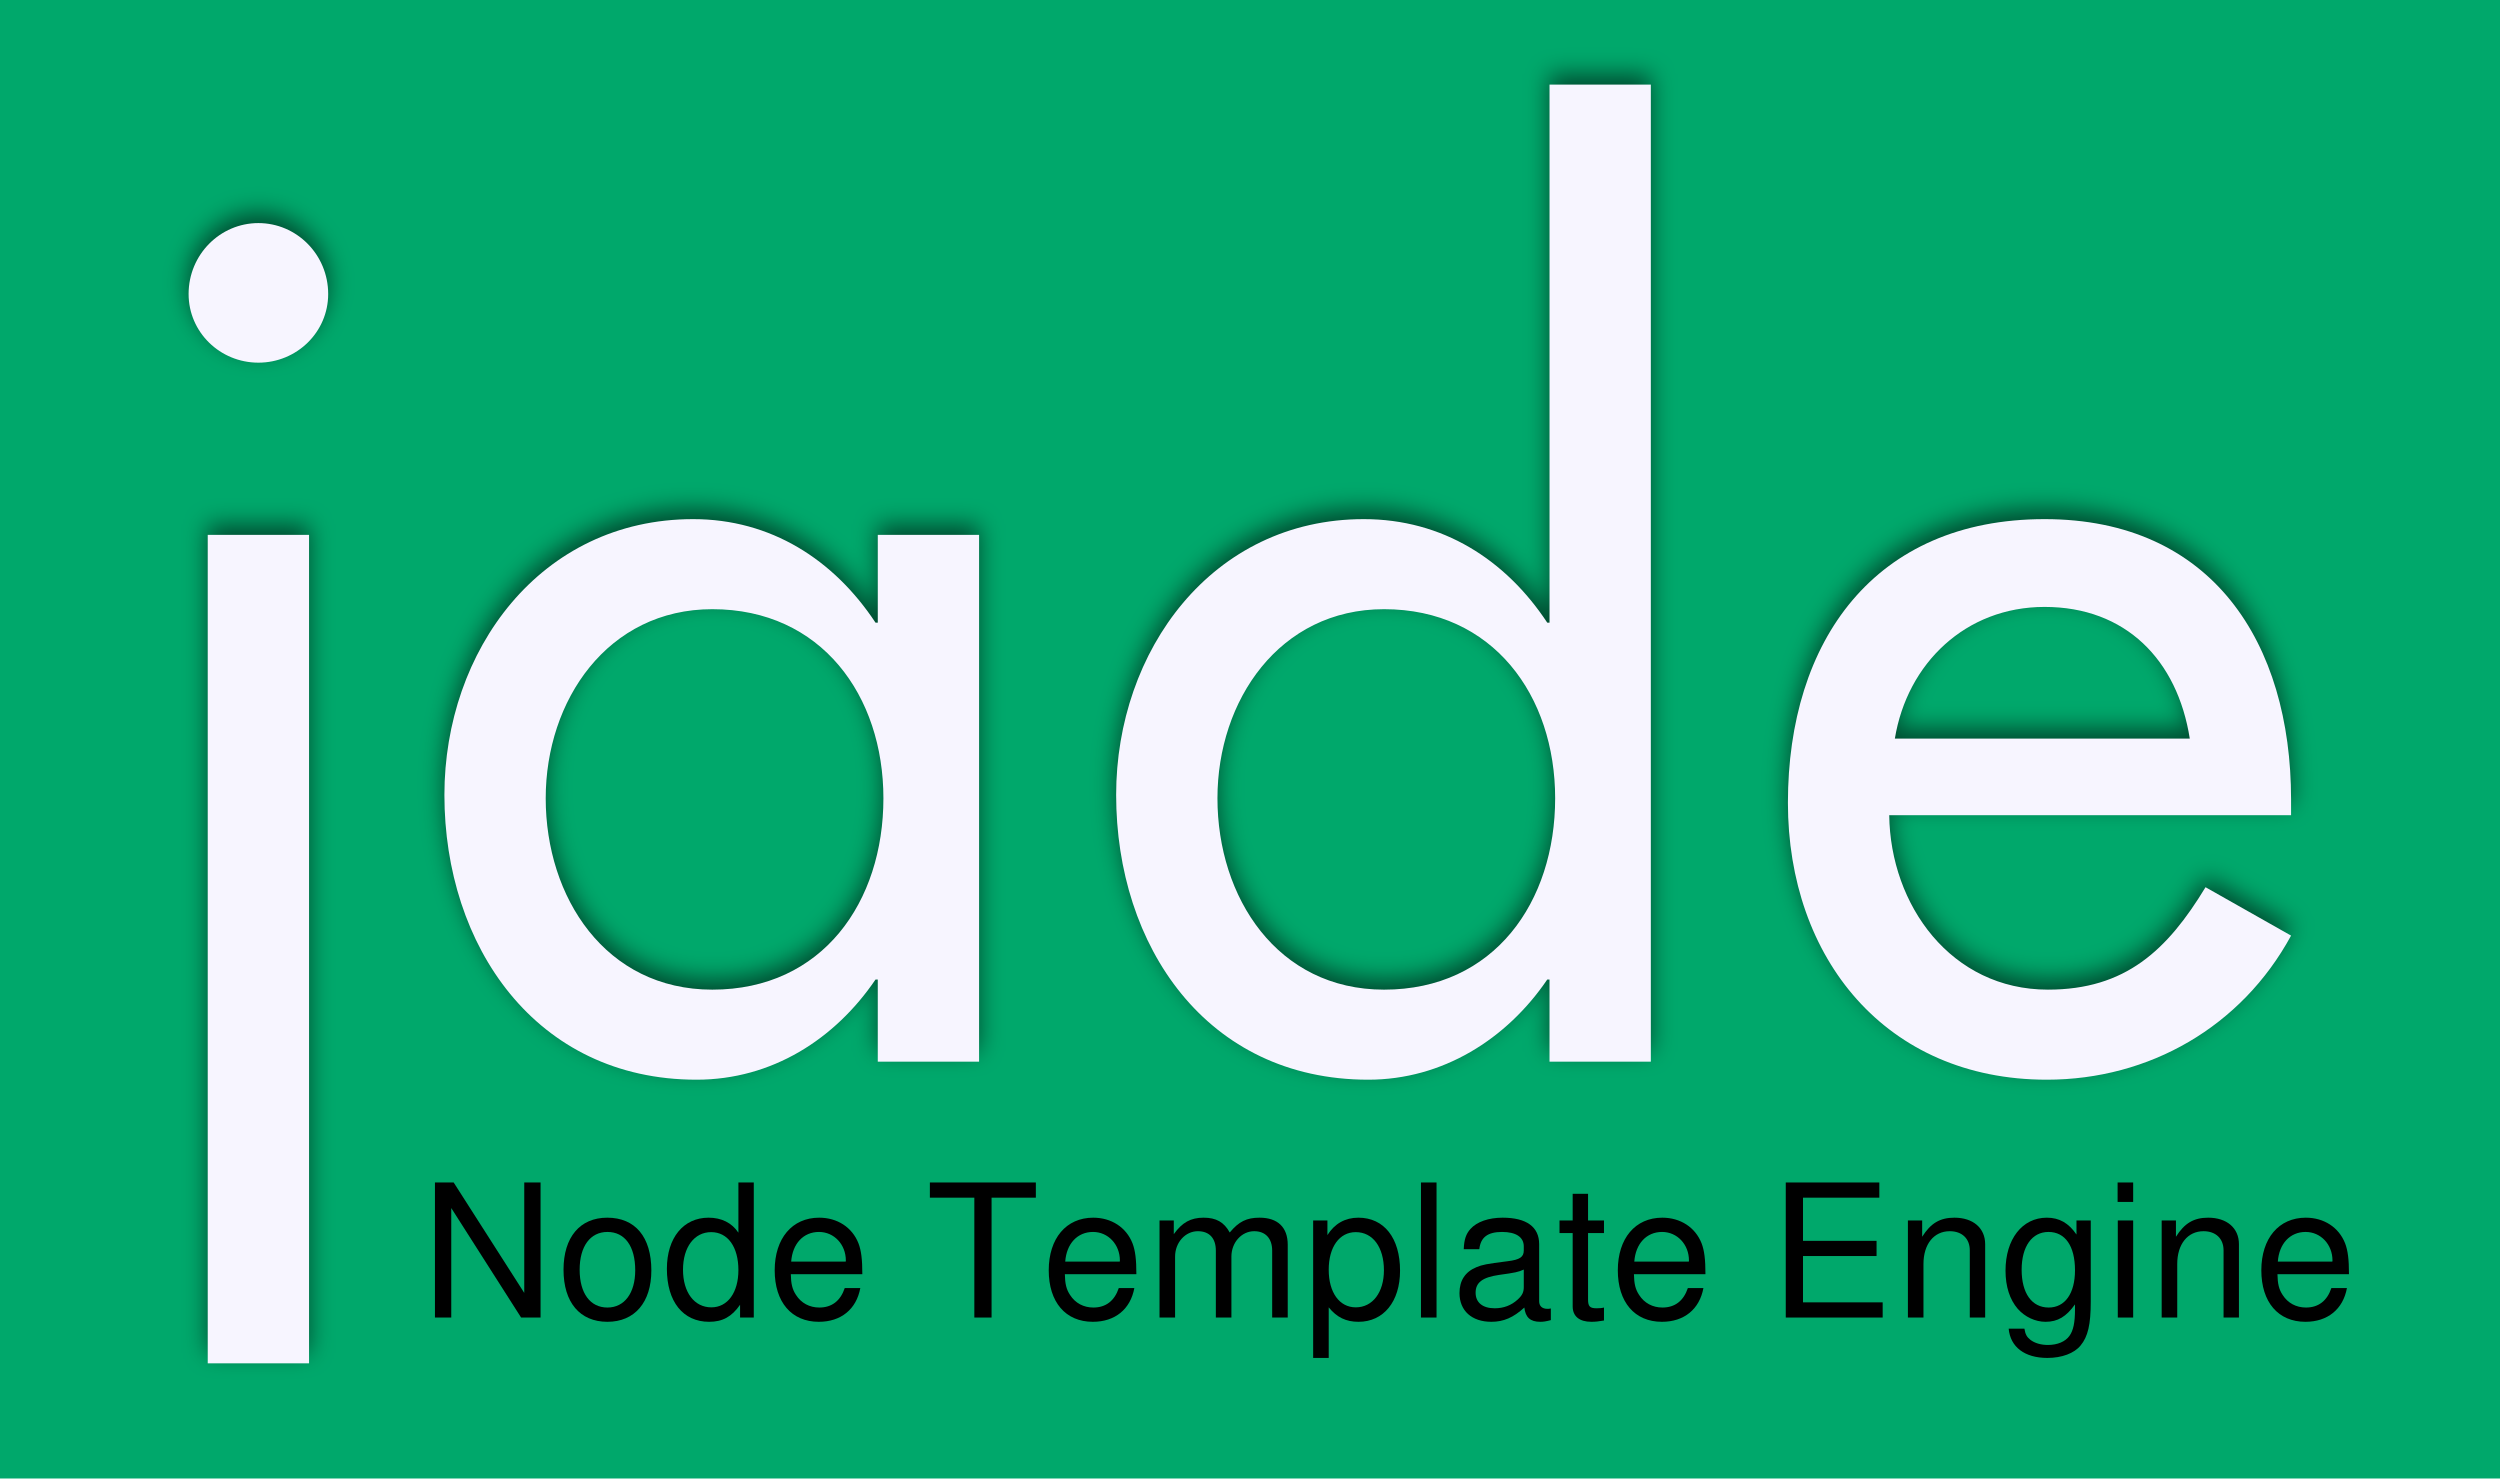
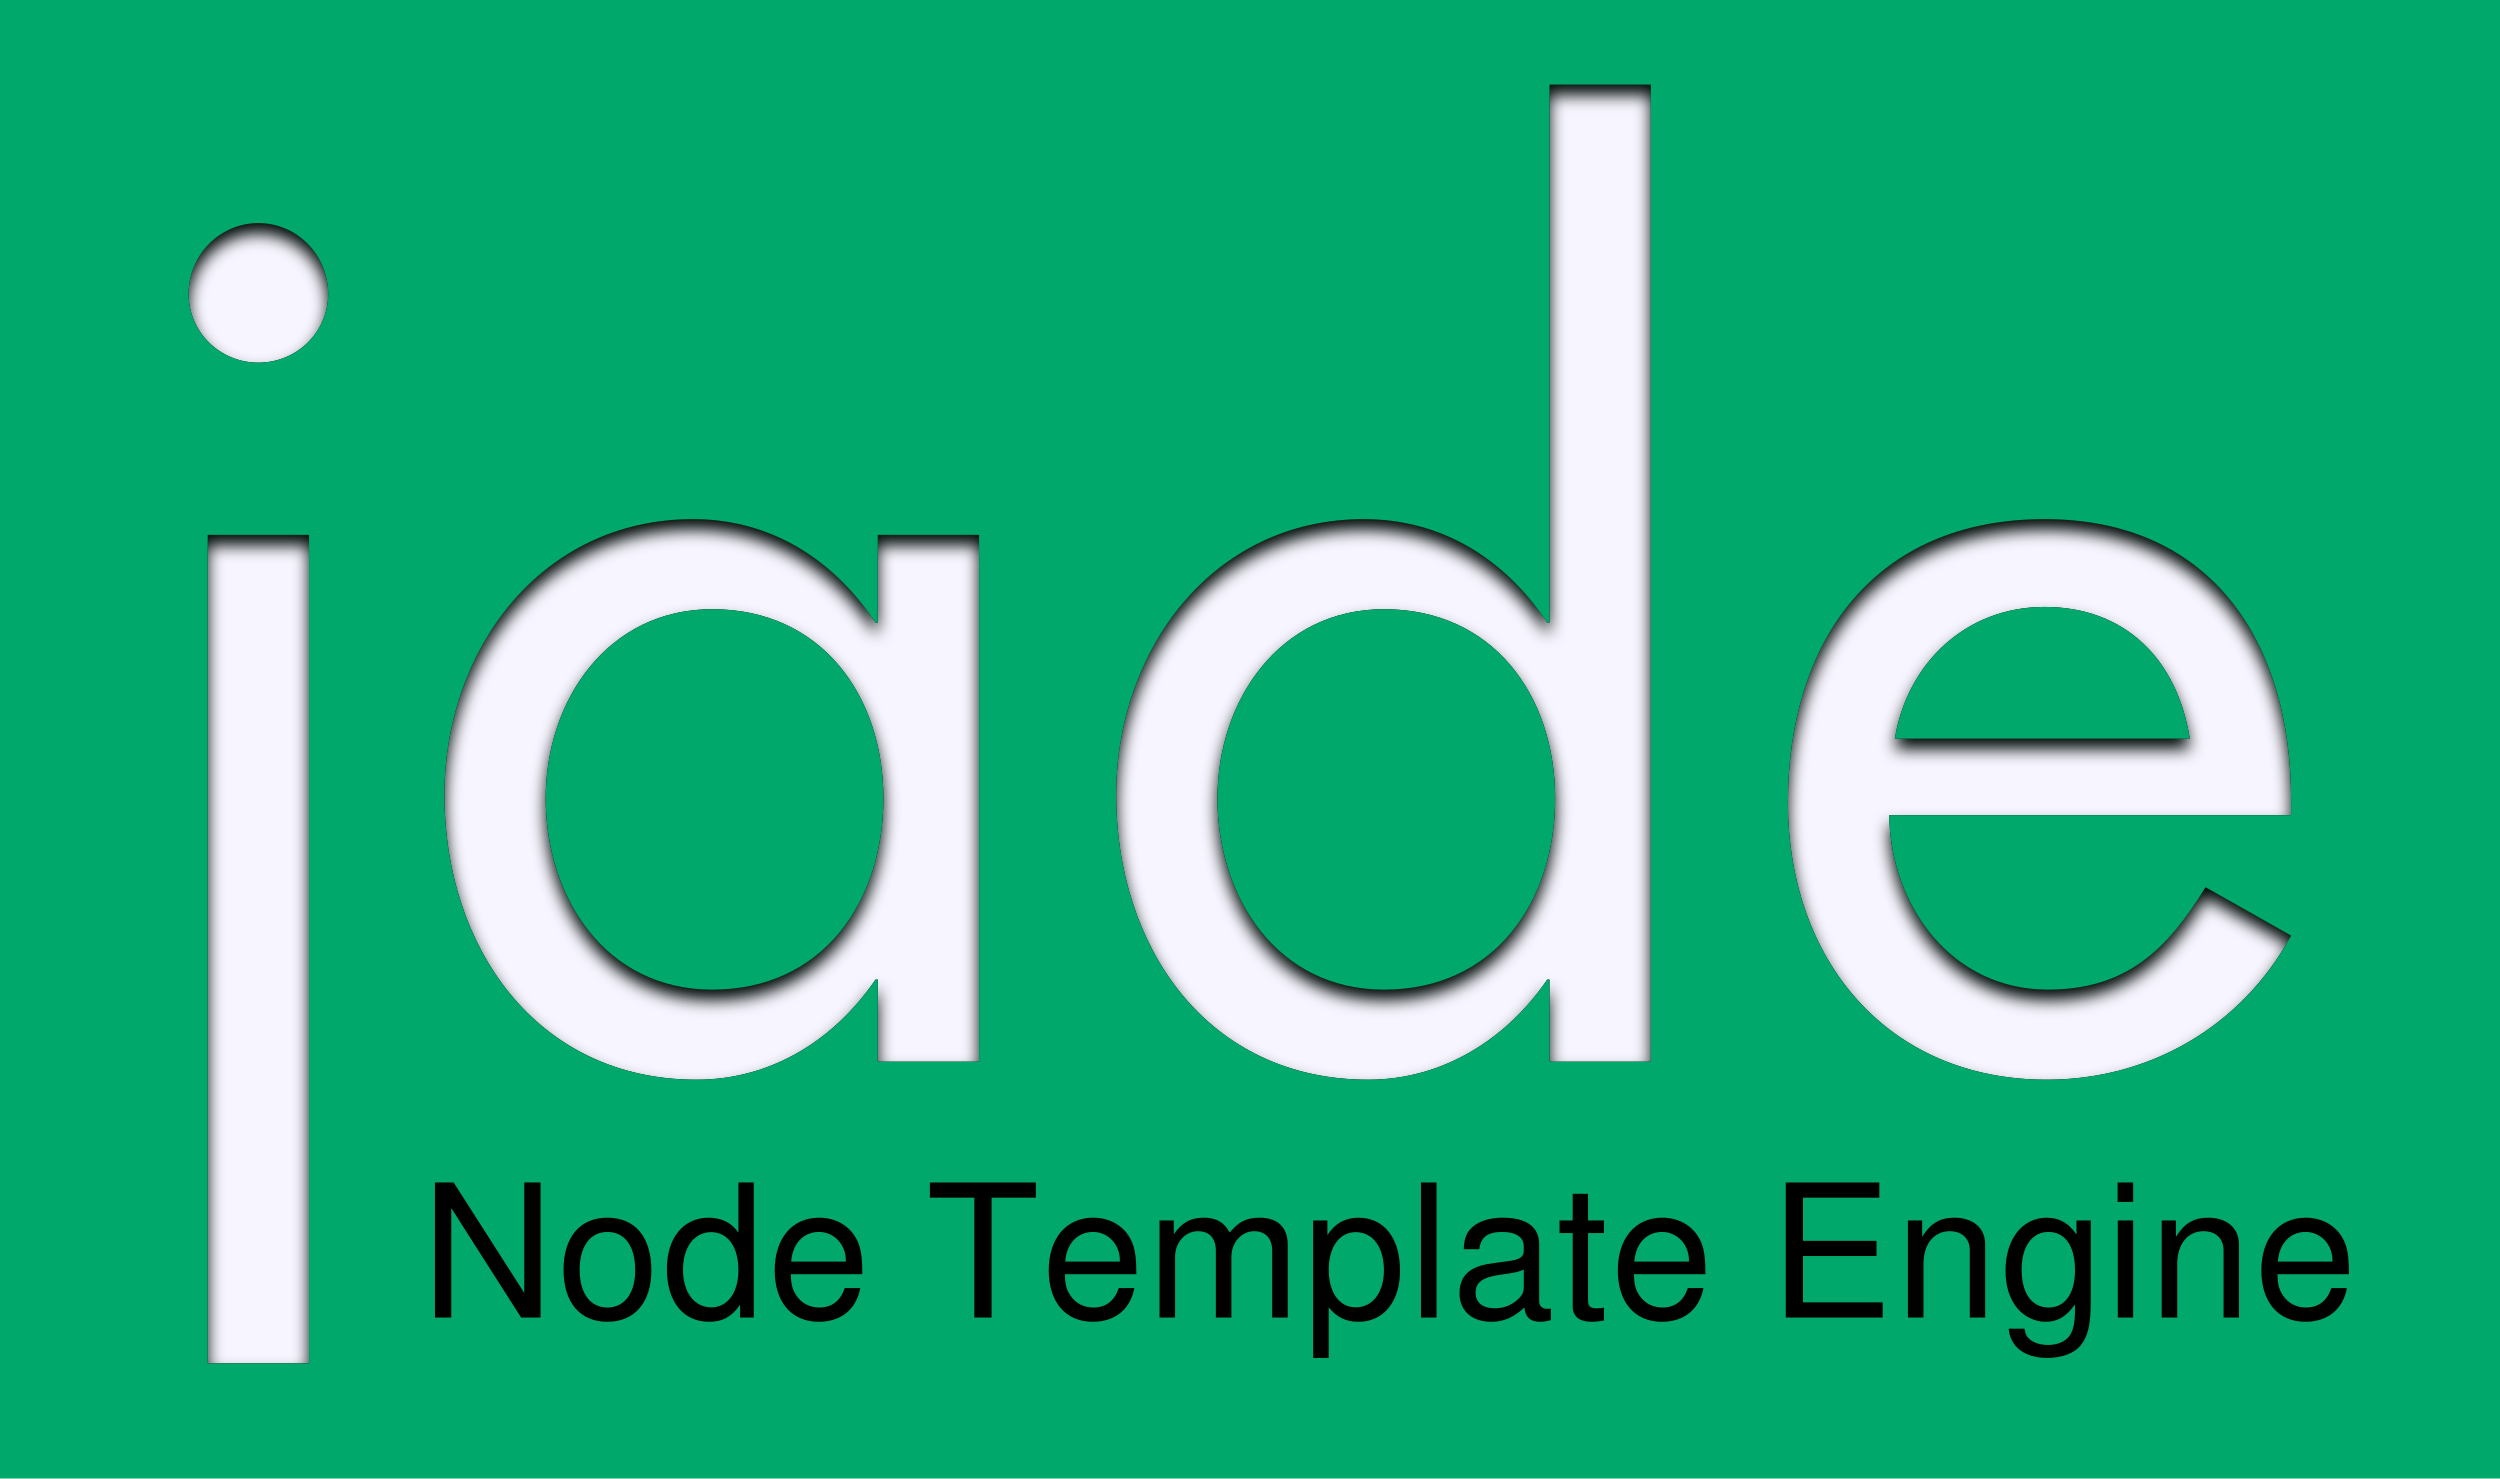
<svg xmlns="http://www.w3.org/2000/svg" width="245.866" height="145.404" id="svg2" version="1.1">
  <defs id="defs4">
-     <filter id="filter3863" color-interpolation-filters="sRGB">
-       <feFlood id="feFlood3865" flood-opacity="0.556" flood-color="rgb(0,0,0)" result="flood" />
-       <feComposite id="feComposite3867" in2="SourceGraphic" in="flood" operator="in" result="composite1" />
-       <feGaussianBlur id="feGaussianBlur3869" stdDeviation="1.02" result="blur" />
-       <feOffset id="feOffset3871" dx="0" dy="-0.87" result="offset" />
-       <feComposite id="feComposite3873" operator="over" result="composite2" in="SourceGraphic" in2="offset" />
+     <filter id="filter3045" color-interpolation-filters="sRGB">
+       <feGaussianBlur id="feGaussianBlur3047" stdDeviation="0.7" result="result8" />
+       <feOffset id="feOffset3049" dx="0" dy="0.9" result="result11" />
+       <feComposite id="feComposite3051" in2="result11" result="result6" in="SourceGraphic" operator="in" />
+       <feFlood id="feFlood3053" result="result10" in="result6" flood-opacity="0.941" flood-color="rgb(0,0,0)" />
+       <feBlend id="feBlend3055" in2="result10" mode="normal" in="result6" result="result12" />
+       <feComposite id="feComposite3057" in2="SourceGraphic" result="result2" operator="in" />
    </filter>
  </defs>
  <g id="layer1" transform="translate(-672.5732,-691.0052)">
    <rect style="fill:#00a86b;fill-opacity:1;stroke:none" id="rect4057" width="248.185" height="146.376" x="672.573" y="690.034" />
-     <g style="font-size:60.635px;font-style:normal;font-variant:normal;font-weight:normal;font-stretch:normal;line-height:125%;letter-spacing:3.9px;word-spacing:0px;fill:#f7f5ff;fill-opacity:1;stroke:none;filter:url(#filter3863);font-family:Merriweather;-inkscape-font-specification:Merriweather" id="text3015" transform="matrix(1.138849,0,0,1.138849,-93.09022,-116.3084)">
+     <g style="font-size:60.635px;font-style:normal;font-variant:normal;font-weight:normal;font-stretch:normal;line-height:125%;letter-spacing:3.9px;word-spacing:0px;fill:#f7f5ff;fill-opacity:1;stroke:none;font-family:Merriweather;-inkscape-font-specification:Merriweather;filter:url(#filter3045)" id="text3015" transform="matrix(1.138849,0,0,1.138849,-93.09022,-116.3084)">
      <path d="m 699.001,755.076 -8.749,0 0,71.544 8.749,0 0,-71.544 m -4.374,-26.926 c -3.305,0 -6.027,2.722 -6.027,6.124 0,3.305 2.722,5.93 6.027,5.93 3.305,0 6.027,-2.625 6.027,-5.93 0,-3.402 -2.722,-6.124 -6.027,-6.124" style="font-size:97.207px;font-weight:500;text-align:start;line-height:125%;writing-mode:lr-tb;text-anchor:start;fill:#f7f5ff;font-family:Futura Std;-inkscape-font-specification:Futura Std Medium;fill-opacity:1" id="path3896" />
      <path d="m 733.826,794.348 c -9.235,0 -14.387,-7.971 -14.387,-16.525 0,-8.457 5.346,-16.331 14.387,-16.331 9.429,0 14.775,7.485 14.775,16.331 0,8.943 -5.249,16.525 -14.775,16.525 m 23.038,-39.272 -8.749,0 0,7.582 -0.194,0 c -3.597,-5.444 -9.04,-8.943 -15.748,-8.943 -13.22,0 -21.483,11.373 -21.483,23.816 0,13.026 7.874,24.593 21.774,24.593 6.513,0 11.956,-3.499 15.456,-8.651 l 0.194,0 0,7.096 8.749,0 0,-45.493" style="font-size:97.207px;font-weight:500;text-align:start;line-height:125%;writing-mode:lr-tb;text-anchor:start;fill:#f7f5ff;font-family:Futura Std;-inkscape-font-specification:Futura Std Medium;fill-opacity:1" id="path3898" />
      <path d="m 791.835,794.348 c -9.235,0 -14.387,-7.971 -14.387,-16.525 0,-8.457 5.346,-16.331 14.387,-16.331 9.429,0 14.775,7.485 14.775,16.331 0,8.943 -5.249,16.525 -14.775,16.525 m 14.289,6.221 8.749,0 0,-84.376 -8.749,0 0,46.465 -0.194,0 c -3.597,-5.444 -9.04,-8.943 -15.845,-8.943 -13.123,0 -21.386,11.373 -21.386,23.816 0,13.026 7.777,24.593 21.774,24.593 6.416,0 11.956,-3.499 15.456,-8.651 l 0.194,0 0,7.096" style="font-size:97.207px;font-weight:500;text-align:start;line-height:125%;writing-mode:lr-tb;text-anchor:start;fill:#f7f5ff;font-family:Futura Std;-inkscape-font-specification:Futura Std Medium;fill-opacity:1" id="path3900" />
      <path d="m 870.161,779.281 0,-1.361 c 0,-13.512 -6.805,-24.205 -21.288,-24.205 -14.678,0 -22.163,10.498 -22.163,24.496 0,13.415 8.457,23.913 22.358,23.913 8.846,0 16.817,-4.569 21.094,-12.443 l -7.388,-4.18 c -3.305,5.444 -6.902,8.846 -13.609,8.846 -8.36,0 -13.609,-7.291 -13.706,-15.067 l 34.703,0 m -34.217,-6.61 c 1.069,-6.513 6.124,-11.373 12.929,-11.373 6.999,0 11.47,4.569 12.54,11.373 l -25.468,0" style="font-size:97.207px;font-weight:500;text-align:start;line-height:125%;writing-mode:lr-tb;text-anchor:start;fill:#f7f5ff;font-family:Futura Std;-inkscape-font-specification:Futura Std Medium;fill-opacity:1" id="path3902" />
    </g>
    <g transform="matrix(1.138849,0,0,1.138849,670.4442,697.001)" style="font-size:40px;font-style:normal;font-variant:normal;font-weight:normal;font-stretch:normal;line-height:125%;letter-spacing:0px;word-spacing:0px;fill:#000000;fill-opacity:1;stroke:none;font-family:Merriweather;-inkscape-font-specification:Merriweather" id="text3887">
      <path d="m 48.55,96.849 -1.408,0 0,9.536 -6.096,-9.536 -1.616,0 0,11.664 1.408,0 0,-9.456 6.032,9.456 1.68,0 0,-11.664" style="font-size:16px;letter-spacing:0.18px;font-family:Nimbus Sans L;-inkscape-font-specification:Nimbus Sans L;fill:#000000;fill-opacity:1" id="path3944" />
      <path d="m 54.309,99.889 c -2.352,0 -3.776,1.68 -3.776,4.496 0,2.816 1.408,4.496 3.792,4.496 2.352,0 3.792,-1.68 3.792,-4.432 0,-2.896 -1.392,-4.56 -3.808,-4.56 m 0.016,1.232 c 1.504,0 2.4,1.232 2.4,3.312 0,1.968 -0.928,3.216 -2.4,3.216 -1.488,0 -2.4,-1.232 -2.4,-3.264 0,-2.016 0.912,-3.264 2.4,-3.264" style="font-size:16px;letter-spacing:0.18px;font-family:Nimbus Sans L;-inkscape-font-specification:Nimbus Sans L;fill:#000000;fill-opacity:1" id="path3946" />
      <path d="m 66.963,96.849 -1.328,0 0,4.336 c -0.56,-0.848 -1.456,-1.296 -2.576,-1.296 -2.176,0 -3.6,1.744 -3.6,4.416 0,2.832 1.392,4.576 3.648,4.576 1.152,0 1.952,-0.432 2.672,-1.472 l 0,1.104 1.184,0 0,-11.664 m -3.68,4.288 c 1.44,0 2.352,1.28 2.352,3.28 0,1.936 -0.928,3.216 -2.336,3.216 -1.472,0 -2.448,-1.296 -2.448,-3.248 0,-1.952 0.976,-3.248 2.432,-3.248" style="font-size:16px;letter-spacing:0.18px;font-family:Nimbus Sans L;-inkscape-font-specification:Nimbus Sans L;fill:#000000;fill-opacity:1" id="path3948" />
      <path d="m 76.337,104.769 c 0,-1.28 -0.096,-2.048 -0.336,-2.672 -0.544,-1.376 -1.824,-2.208 -3.392,-2.208 -2.336,0 -3.84,1.792 -3.84,4.544 0,2.752 1.456,4.448 3.808,4.448 1.92,0 3.248,-1.088 3.584,-2.912 l -1.344,0 c -0.368,1.104 -1.12,1.68 -2.192,1.68 -0.848,0 -1.568,-0.384 -2.016,-1.088 -0.32,-0.48 -0.432,-0.96 -0.448,-1.792 l 6.176,0 m -6.144,-1.088 c 0.112,-1.552 1.056,-2.56 2.4,-2.56 1.312,0 2.32,1.088 2.32,2.464 0,0.032 0,0.064 -0.016,0.096 l -4.704,0" style="font-size:16px;letter-spacing:0.18px;font-family:Nimbus Sans L;-inkscape-font-specification:Nimbus Sans L;fill:#000000;fill-opacity:1" id="path3950" />
      <path d="m 87.497,98.161 3.824,0 0,-1.312 -9.152,0 0,1.312 3.84,0 0,10.352 1.488,0 0,-10.352" style="font-size:16px;letter-spacing:0.18px;font-family:Nimbus Sans L;-inkscape-font-specification:Nimbus Sans L;fill:#000000;fill-opacity:1" id="path3952" />
      <path d="m 100.002,104.769 c 0,-1.28 -0.096,-2.048 -0.336,-2.672 -0.544,-1.376 -1.824,-2.208 -3.392,-2.208 -2.336,0 -3.84,1.792 -3.84,4.544 0,2.752 1.456,4.448 3.808,4.448 1.92,0 3.248,-1.088 3.584,-2.912 l -1.344,0 c -0.368,1.104 -1.12,1.68 -2.192,1.68 -0.848,0 -1.568,-0.384 -2.016,-1.088 -0.32,-0.48 -0.432,-0.96 -0.448,-1.792 l 6.176,0 m -6.144,-1.088 c 0.112,-1.552 1.056,-2.56 2.4,-2.56 1.312,0 2.32,1.088 2.32,2.464 0,0.032 0,0.064 -0.016,0.096 l -4.704,0" style="font-size:16px;letter-spacing:0.18px;font-family:Nimbus Sans L;-inkscape-font-specification:Nimbus Sans L;fill:#000000;fill-opacity:1" id="path3954" />
      <path d="m 102.001,100.129 0,8.384 1.344,0 0,-5.264 c 0,-1.216 0.88,-2.192 1.968,-2.192 0.992,0 1.552,0.608 1.552,1.68 l 0,5.776 1.344,0 0,-5.264 c 0,-1.216 0.88,-2.192 1.968,-2.192 0.976,0 1.552,0.624 1.552,1.68 l 0,5.776 1.344,0 0,-6.288 c 0,-1.504 -0.864,-2.336 -2.432,-2.336 -1.12,0 -1.792,0.336 -2.576,1.28 -0.496,-0.896 -1.168,-1.28 -2.256,-1.28 -1.12,0 -1.856,0.416 -2.576,1.424 l 0,-1.184 -1.232,0" style="font-size:16px;letter-spacing:0.18px;font-family:Nimbus Sans L;-inkscape-font-specification:Nimbus Sans L;fill:#000000;fill-opacity:1" id="path3956" />
      <path d="m 115.268,112.001 1.344,0 0,-4.368 c 0.704,0.864 1.488,1.248 2.576,1.248 2.16,0 3.584,-1.744 3.584,-4.416 0,-2.816 -1.376,-4.576 -3.6,-4.576 -1.136,0 -2.048,0.512 -2.672,1.504 l 0,-1.264 -1.232,0 0,11.872 m 3.68,-10.864 c 1.472,0 2.432,1.296 2.432,3.296 0,1.904 -0.976,3.2 -2.432,3.2 -1.408,0 -2.336,-1.28 -2.336,-3.248 0,-1.968 0.928,-3.248 2.336,-3.248" style="font-size:16px;letter-spacing:0.18px;font-family:Nimbus Sans L;-inkscape-font-specification:Nimbus Sans L;fill:#000000;fill-opacity:1" id="path3958" />
      <path d="m 125.923,96.849 -1.344,0 0,11.664 1.344,0 0,-11.664" style="font-size:16px;letter-spacing:0.18px;font-family:Nimbus Sans L;-inkscape-font-specification:Nimbus Sans L;fill:#000000;fill-opacity:1" id="path3960" />
      <path d="m 135.793,107.729 c -0.144,0.032 -0.208,0.032 -0.288,0.032 -0.464,0 -0.72,-0.24 -0.72,-0.656 l 0,-4.928 c 0,-1.488 -1.088,-2.288 -3.152,-2.288 -1.216,0 -2.224,0.352 -2.784,0.976 -0.384,0.432 -0.544,0.912 -0.576,1.744 l 1.344,0 c 0.112,-1.024 0.72,-1.488 1.968,-1.488 1.2,0 1.872,0.448 1.872,1.248 l 0,0.352 c 0,0.56 -0.336,0.8 -1.392,0.928 -1.888,0.24 -2.176,0.304 -2.688,0.512 -0.976,0.4 -1.472,1.152 -1.472,2.24 0,1.52 1.056,2.48 2.752,2.48 1.056,0 1.904,-0.368 2.848,-1.232 0.096,0.848 0.512,1.232 1.376,1.232 0.272,0 0.48,-0.032 0.912,-0.144 l 0,-1.008 m -2.336,-1.856 c 0,0.448 -0.128,0.72 -0.528,1.088 -0.544,0.496 -1.2,0.752 -1.984,0.752 -1.04,0 -1.648,-0.496 -1.648,-1.344 0,-0.88 0.592,-1.328 2.016,-1.536 1.408,-0.192 1.696,-0.256 2.144,-0.464 l 0,1.504" style="font-size:16px;letter-spacing:0.18px;font-family:Nimbus Sans L;-inkscape-font-specification:Nimbus Sans L;fill:#000000;fill-opacity:1" id="path3962" />
      <path d="m 140.383,100.129 -1.376,0 0,-2.304 -1.328,0 0,2.304 -1.136,0 0,1.088 1.136,0 0,6.336 c 0,0.848 0.576,1.328 1.616,1.328 0.32,0 0.64,-0.032 1.088,-0.112 l 0,-1.12 c -0.176,0.048 -0.384,0.064 -0.64,0.064 -0.576,0 -0.736,-0.16 -0.736,-0.752 l 0,-5.744 1.376,0 0,-1.088" style="font-size:16px;letter-spacing:0.18px;font-family:Nimbus Sans L;-inkscape-font-specification:Nimbus Sans L;fill:#000000;fill-opacity:1" id="path3964" />
      <path d="m 149.145,104.769 c 0,-1.28 -0.096,-2.048 -0.336,-2.672 -0.544,-1.376 -1.824,-2.208 -3.392,-2.208 -2.336,0 -3.84,1.792 -3.84,4.544 0,2.752 1.456,4.448 3.808,4.448 1.92,0 3.248,-1.088 3.584,-2.912 l -1.344,0 c -0.368,1.104 -1.12,1.68 -2.192,1.68 -0.848,0 -1.568,-0.384 -2.016,-1.088 -0.32,-0.48 -0.432,-0.96 -0.448,-1.792 l 6.176,0 m -6.144,-1.088 c 0.112,-1.552 1.056,-2.56 2.4,-2.56 1.312,0 2.32,1.088 2.32,2.464 0,0.032 0,0.064 -0.016,0.096 l -4.704,0" style="font-size:16px;letter-spacing:0.18px;font-family:Nimbus Sans L;-inkscape-font-specification:Nimbus Sans L;fill:#000000;fill-opacity:1" id="path3966" />
      <path d="m 157.569,103.201 6.352,0 0,-1.312 -6.352,0 0,-3.728 6.592,0 0,-1.312 -8.08,0 0,11.664 8.368,0 0,-1.312 -6.88,0 0,-4" style="font-size:16px;letter-spacing:0.18px;font-family:Nimbus Sans L;-inkscape-font-specification:Nimbus Sans L;fill:#000000;fill-opacity:1" id="path3968" />
      <path d="m 166.628,100.129 0,8.384 1.344,0 0,-4.624 c 0,-1.712 0.896,-2.832 2.272,-2.832 1.056,0 1.728,0.64 1.728,1.648 l 0,5.808 1.328,0 0,-6.336 c 0,-1.392 -1.04,-2.288 -2.656,-2.288 -1.248,0 -2.048,0.48 -2.784,1.648 l 0,-1.408 -1.232,0" style="font-size:16px;letter-spacing:0.18px;font-family:Nimbus Sans L;-inkscape-font-specification:Nimbus Sans L;fill:#000000;fill-opacity:1" id="path3970" />
      <path d="m 181.186,100.129 0,1.216 c -0.672,-0.992 -1.488,-1.456 -2.56,-1.456 -2.128,0 -3.568,1.856 -3.568,4.576 0,1.376 0.368,2.496 1.056,3.296 0.624,0.704 1.52,1.12 2.4,1.12 1.056,0 1.792,-0.448 2.544,-1.504 l 0,0.432 c 0,1.136 -0.144,1.824 -0.48,2.288 -0.352,0.496 -1.04,0.784 -1.856,0.784 -0.608,0 -1.152,-0.16 -1.52,-0.448 -0.304,-0.24 -0.432,-0.464 -0.512,-0.96 l -1.36,0 c 0.144,1.584 1.376,2.528 3.344,2.528 1.248,0 2.32,-0.4 2.864,-1.072 0.64,-0.768 0.88,-1.824 0.88,-3.792 l 0,-7.008 -1.232,0 m -2.416,0.992 c 1.44,0 2.288,1.216 2.288,3.312 0,2 -0.864,3.216 -2.272,3.216 -1.456,0 -2.336,-1.232 -2.336,-3.264 0,-2.016 0.896,-3.264 2.32,-3.264" style="font-size:16px;letter-spacing:0.18px;font-family:Nimbus Sans L;-inkscape-font-specification:Nimbus Sans L;fill:#000000;fill-opacity:1" id="path3972" />
      <path d="m 186.081,100.129 -1.328,0 0,8.384 1.328,0 0,-8.384 m 0,-3.28 -1.344,0 0,1.68 1.344,0 0,-1.68" style="font-size:16px;letter-spacing:0.18px;font-family:Nimbus Sans L;-inkscape-font-specification:Nimbus Sans L;fill:#000000;fill-opacity:1" id="path3974" />
      <path d="m 188.543,100.129 0,8.384 1.344,0 0,-4.624 c 0,-1.712 0.896,-2.832 2.272,-2.832 1.056,0 1.728,0.64 1.728,1.648 l 0,5.808 1.328,0 0,-6.336 c 0,-1.392 -1.04,-2.288 -2.656,-2.288 -1.248,0 -2.048,0.48 -2.784,1.648 l 0,-1.408 -1.232,0" style="font-size:16px;letter-spacing:0.18px;font-family:Nimbus Sans L;-inkscape-font-specification:Nimbus Sans L;fill:#000000;fill-opacity:1" id="path3976" />
      <path d="m 204.717,104.769 c 0,-1.28 -0.096,-2.048 -0.336,-2.672 -0.544,-1.376 -1.824,-2.208 -3.392,-2.208 -2.336,0 -3.84,1.792 -3.84,4.544 0,2.752 1.456,4.448 3.808,4.448 1.92,0 3.248,-1.088 3.584,-2.912 l -1.344,0 c -0.368,1.104 -1.12,1.68 -2.192,1.68 -0.848,0 -1.568,-0.384 -2.016,-1.088 -0.32,-0.48 -0.432,-0.96 -0.448,-1.792 l 6.176,0 m -6.144,-1.088 c 0.112,-1.552 1.056,-2.56 2.4,-2.56 1.312,0 2.32,1.088 2.32,2.464 0,0.032 0,0.064 -0.016,0.096 l -4.704,0" style="font-size:16px;letter-spacing:0.18px;font-family:Nimbus Sans L;-inkscape-font-specification:Nimbus Sans L;fill:#000000;fill-opacity:1" id="path3978" />
    </g>
    <text xml:space="preserve" style="font-size:40px;font-style:normal;font-variant:normal;font-weight:normal;font-stretch:normal;line-height:125%;letter-spacing:0px;word-spacing:0px;fill:#000000;fill-opacity:1;stroke:none;font-family:Merriweather;-inkscape-font-specification:Merriweather" x="196.258" y="128.419" id="text3891" transform="translate(670.4442,714.1505)">
      <tspan id="tspan3893" x="196.258" y="128.419" />
    </text>
  </g>
</svg>
